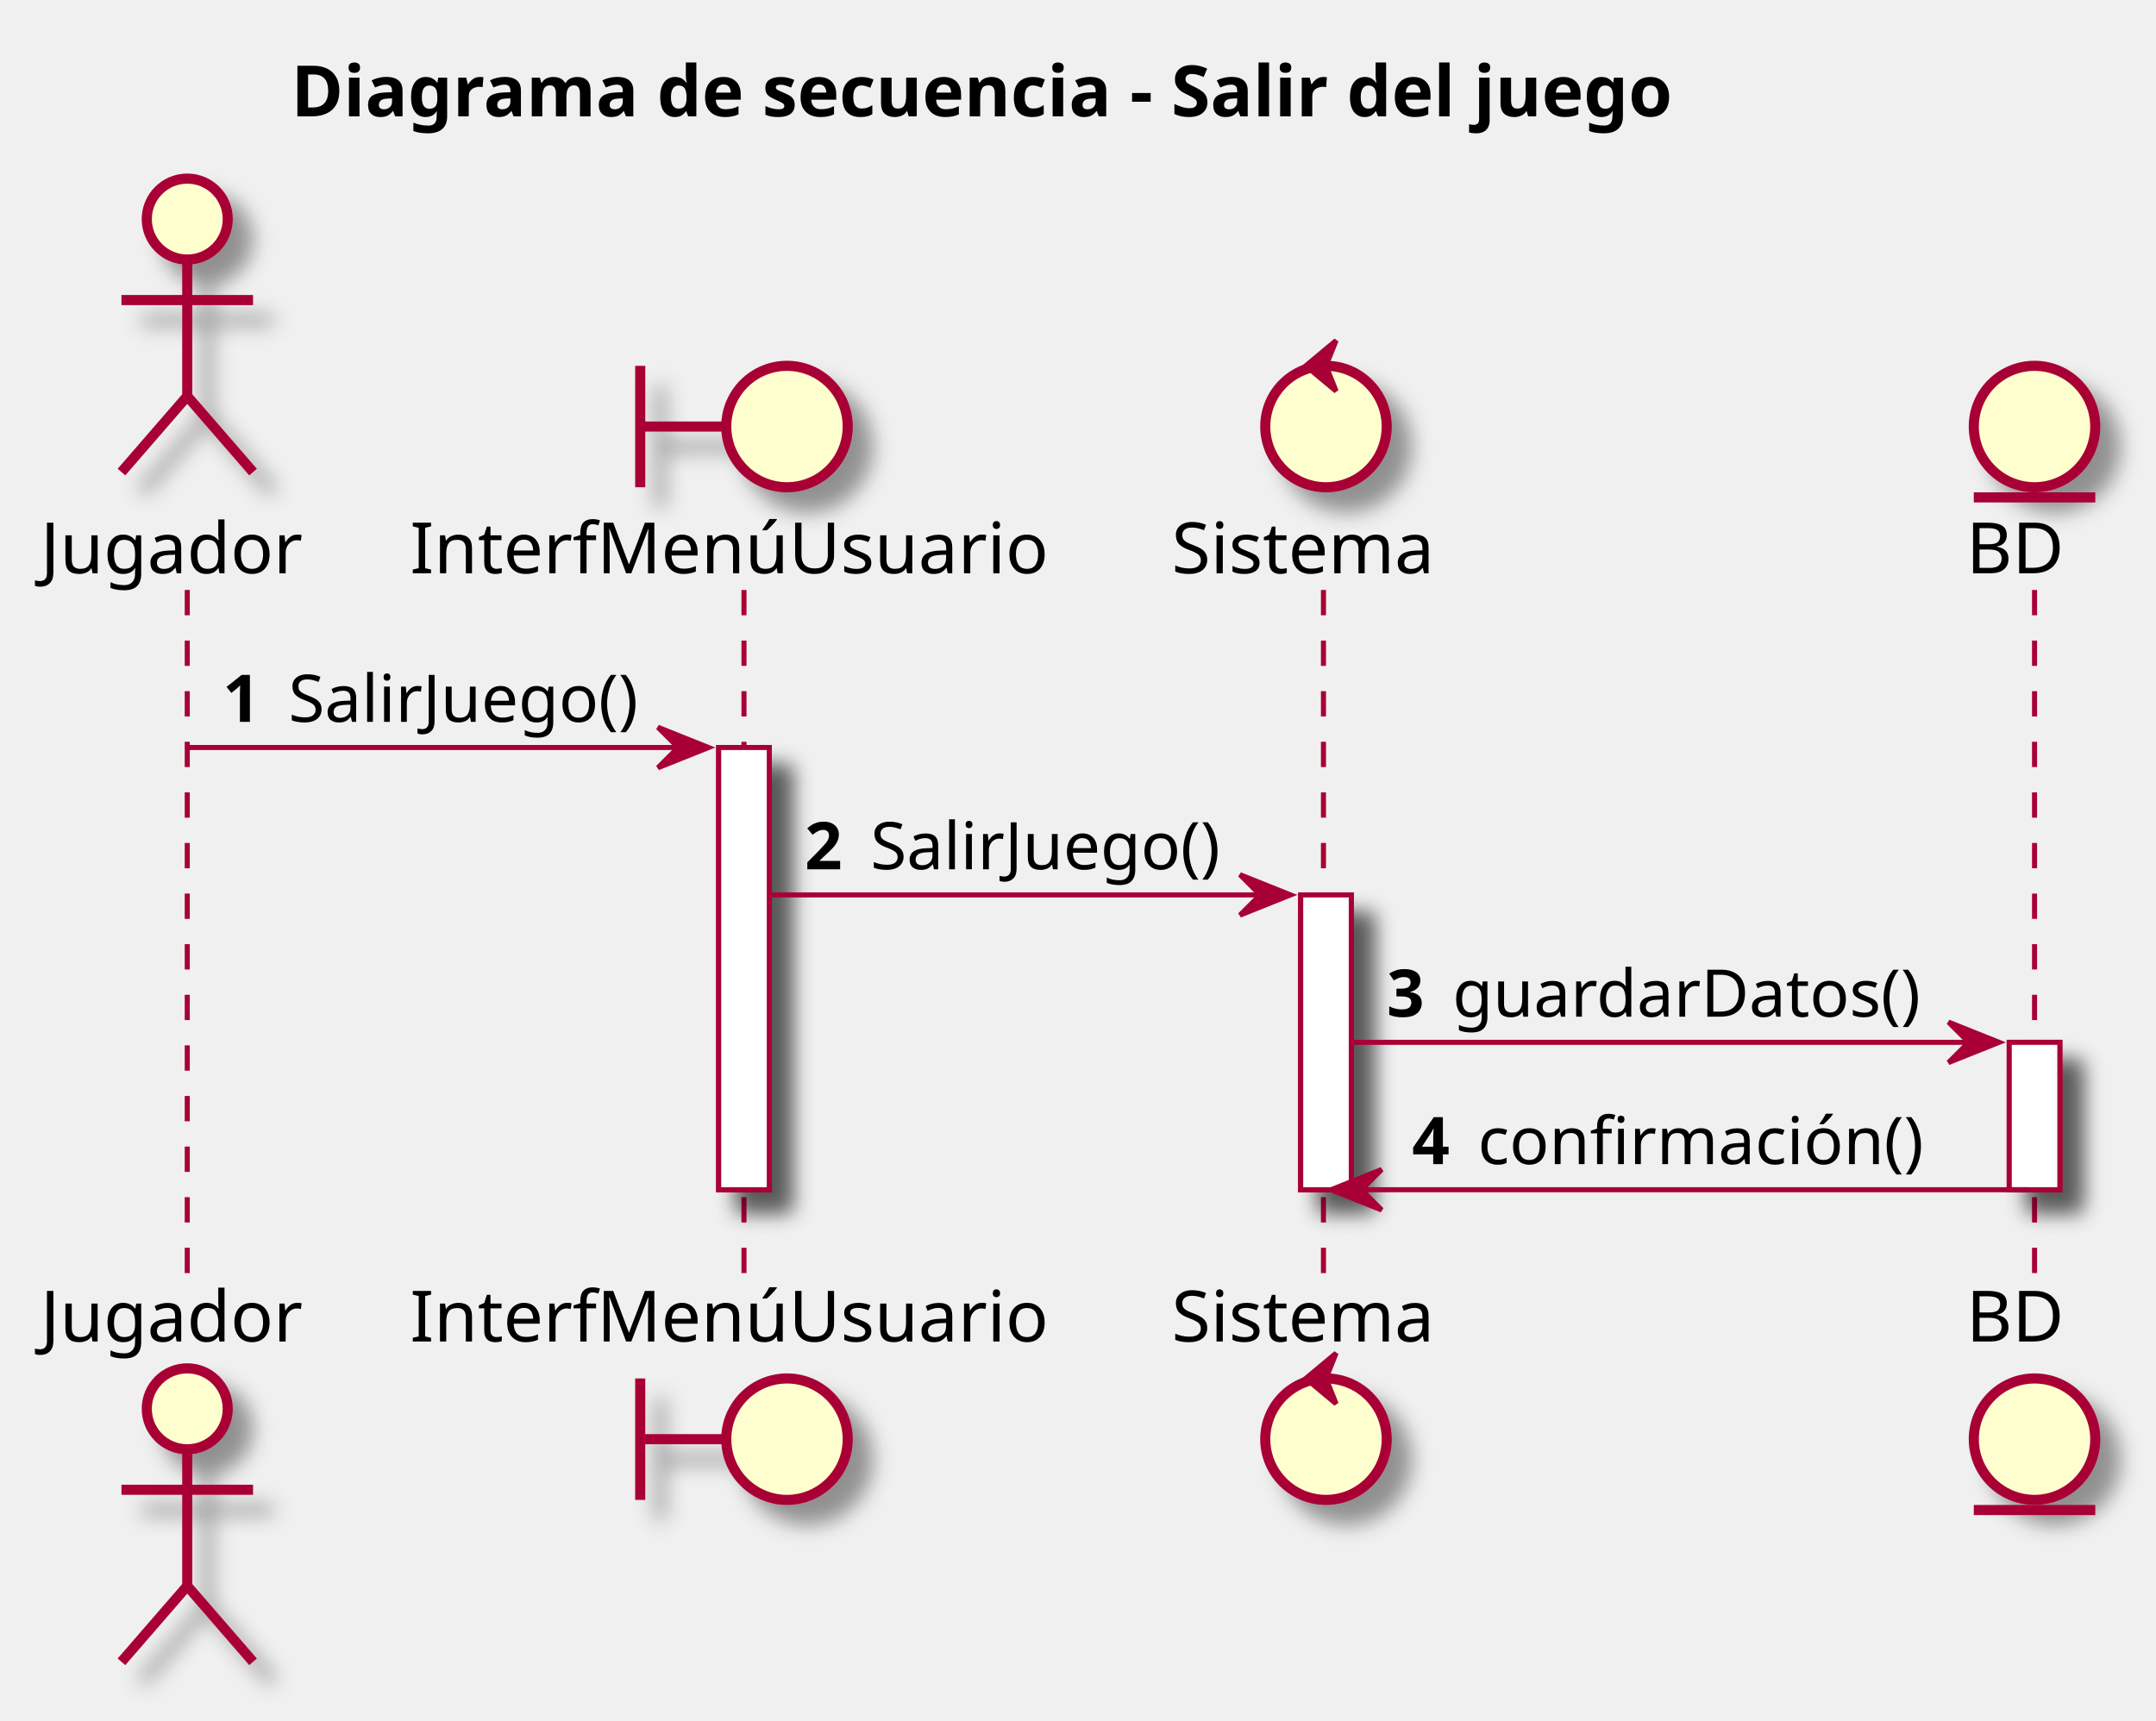
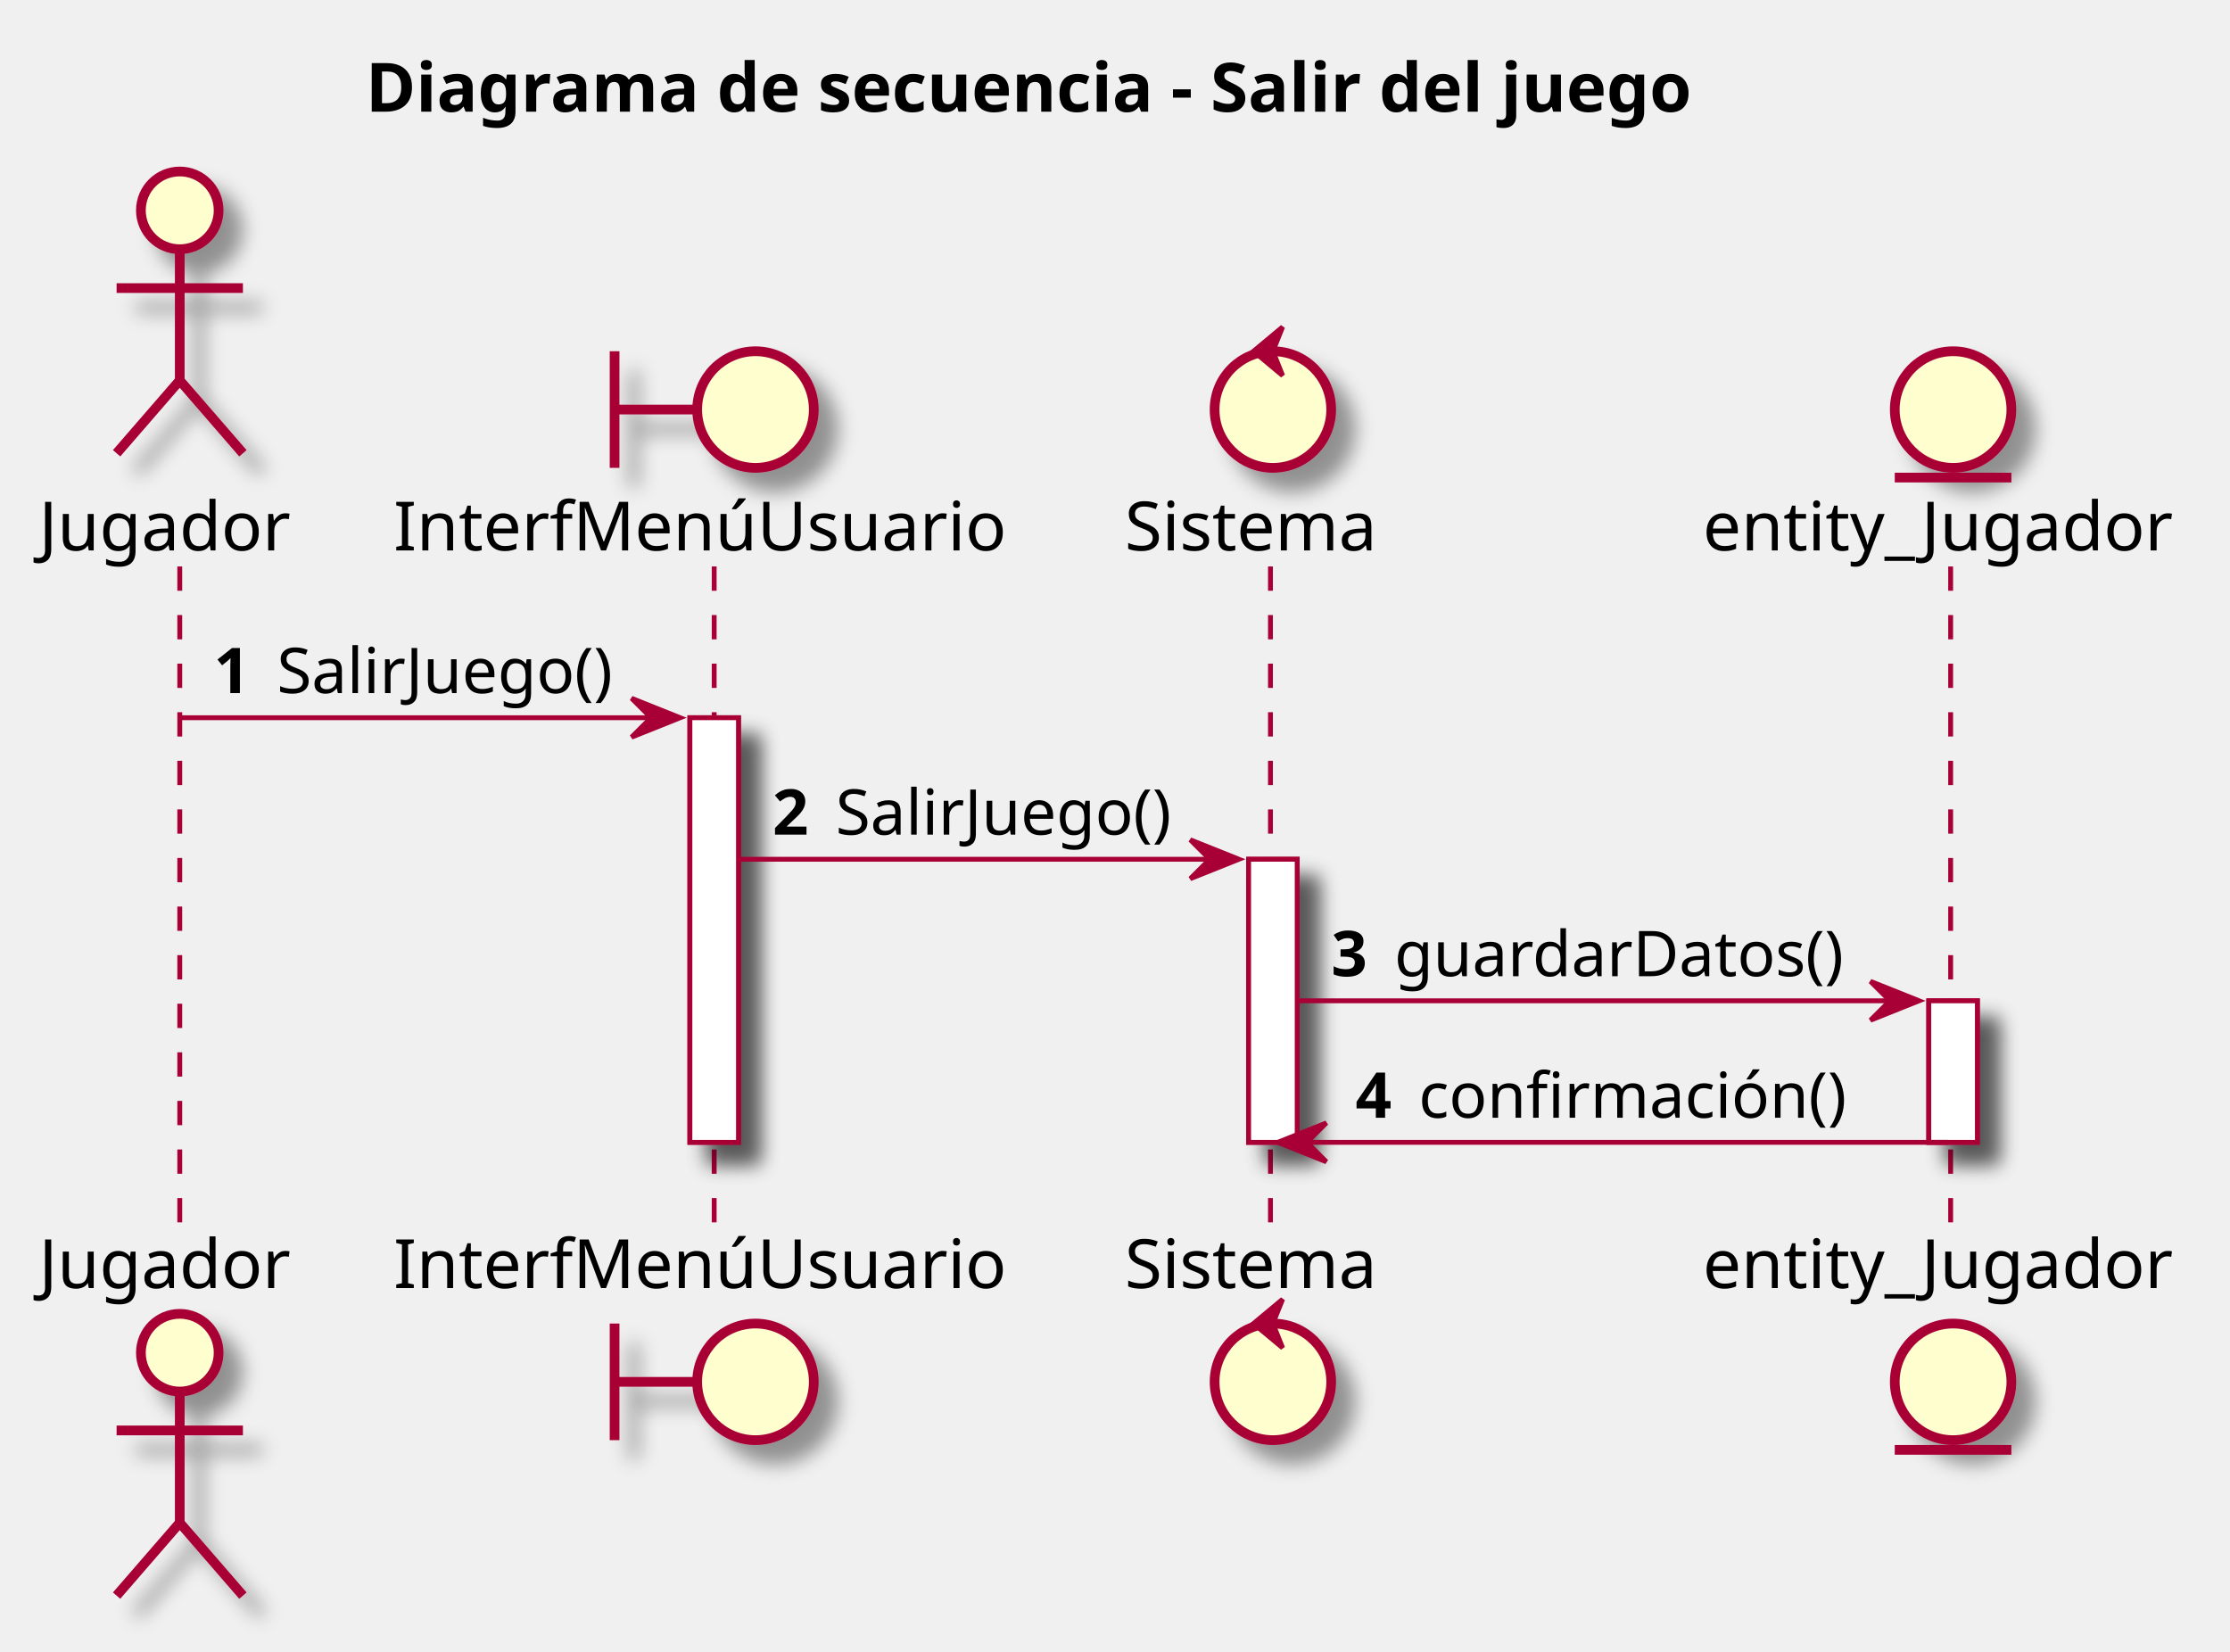
- <svg xmlns="http://www.w3.org/2000/svg" contentScriptType="application/ecmascript" contentStyleType="text/css" height="340px" preserveAspectRatio="none" style="width:426px;height:340px;" version="1.1" viewBox="0 0 426 340" width="426px" zoomAndPan="magnify">
+ <svg xmlns="http://www.w3.org/2000/svg" contentScriptType="application/ecmascript" contentStyleType="text/css" height="340px" preserveAspectRatio="none" style="width:459px;height:340px;" version="1.1" viewBox="0 0 459 340" width="459px" zoomAndPan="magnify">
  <defs>
-     <filter height="300%" id="f1t0y67pk54ltq" width="300%" x="-1" y="-1">
+     <filter height="300%" id="f148nqnvxb3fge" width="300%" x="-1" y="-1">
      <feGaussianBlur result="blurOut" stdDeviation="2.0" />
      <feColorMatrix in="blurOut" result="blurOut2" type="matrix" values="0 0 0 0 0 0 0 0 0 0 0 0 0 0 0 0 0 0 .4 0" />
      <feOffset dx="4.0" dy="4.0" in="blurOut2" result="blurOut3" />
      <feBlend in="SourceGraphic" in2="blurOut3" mode="normal" />
    </filter>
  </defs>
  <g>
-     <text fill="#000000" font-family="sans-serif" font-size="14" font-weight="bold" lengthAdjust="spacingAndGlyphs" textLength="311" x="57.5" y="22.995">Diagrama de secuencia - Salir del juego</text>
-     <rect fill="#FFFFFF" filter="url(#f1t0y67pk54ltq)" height="87.398" style="stroke: #A80036; stroke-width: 1.0;" width="10" x="142" y="147.727" />
-     <rect fill="#FFFFFF" filter="url(#f1t0y67pk54ltq)" height="58.266" style="stroke: #A80036; stroke-width: 1.0;" width="10" x="257" y="176.859" />
-     <rect fill="#FFFFFF" filter="url(#f1t0y67pk54ltq)" height="29.133" style="stroke: #A80036; stroke-width: 1.0;" width="10" x="397" y="205.992" />
+     <text fill="#000000" font-family="sans-serif" font-size="14" font-weight="bold" lengthAdjust="spacingAndGlyphs" textLength="311" x="75.25" y="22.995">Diagrama de secuencia - Salir del juego</text>
+     <rect fill="#FFFFFF" filter="url(#f148nqnvxb3fge)" height="87.398" style="stroke: #A80036; stroke-width: 1.0;" width="10" x="142" y="147.727" />
+     <rect fill="#FFFFFF" filter="url(#f148nqnvxb3fge)" height="58.266" style="stroke: #A80036; stroke-width: 1.0;" width="10" x="257" y="176.859" />
+     <rect fill="#FFFFFF" filter="url(#f148nqnvxb3fge)" height="29.133" style="stroke: #A80036; stroke-width: 1.0;" width="10" x="397" y="205.992" />
    <line style="stroke: #A80036; stroke-width: 1.0; stroke-dasharray: 5.0,5.0;" x1="37" x2="37" y1="116.594" y2="253.125" />
    <line style="stroke: #A80036; stroke-width: 1.0; stroke-dasharray: 5.0,5.0;" x1="147" x2="147" y1="116.594" y2="253.125" />
    <line style="stroke: #A80036; stroke-width: 1.0; stroke-dasharray: 5.0,5.0;" x1="261.5" x2="261.5" y1="116.594" y2="253.125" />
-     <line style="stroke: #A80036; stroke-width: 1.0; stroke-dasharray: 5.0,5.0;" x1="402" x2="402" y1="116.594" y2="253.125" />
+     <line style="stroke: #A80036; stroke-width: 1.0; stroke-dasharray: 5.0,5.0;" x1="401.5" x2="401.5" y1="116.594" y2="253.125" />
    <text fill="#000000" font-family="sans-serif" font-size="14" lengthAdjust="spacingAndGlyphs" textLength="52" x="8" y="113.292">Jugador</text>
-     <ellipse cx="37" cy="43.297" fill="#FEFECE" filter="url(#f1t0y67pk54ltq)" rx="8" ry="8" style="stroke: #A80036; stroke-width: 2.0;" />
-     <path d="M37,51.297 L37,78.297 M24,59.297 L50,59.297 M37,78.297 L24,93.297 M37,78.297 L50,93.297 " fill="none" filter="url(#f1t0y67pk54ltq)" style="stroke: #A80036; stroke-width: 2.0;" />
+     <ellipse cx="37" cy="43.297" fill="#FEFECE" filter="url(#f148nqnvxb3fge)" rx="8" ry="8" style="stroke: #A80036; stroke-width: 2.0;" />
+     <path d="M37,51.297 L37,78.297 M24,59.297 L50,59.297 M37,78.297 L24,93.297 M37,78.297 L50,93.297 " fill="none" filter="url(#f148nqnvxb3fge)" style="stroke: #A80036; stroke-width: 2.0;" />
    <text fill="#000000" font-family="sans-serif" font-size="14" lengthAdjust="spacingAndGlyphs" textLength="52" x="8" y="265.12">Jugador</text>
-     <ellipse cx="37" cy="278.422" fill="#FEFECE" filter="url(#f1t0y67pk54ltq)" rx="8" ry="8" style="stroke: #A80036; stroke-width: 2.0;" />
-     <path d="M37,286.422 L37,313.422 M24,294.422 L50,294.422 M37,313.422 L24,328.422 M37,313.422 L50,328.422 " fill="none" filter="url(#f1t0y67pk54ltq)" style="stroke: #A80036; stroke-width: 2.0;" />
+     <ellipse cx="37" cy="278.422" fill="#FEFECE" filter="url(#f148nqnvxb3fge)" rx="8" ry="8" style="stroke: #A80036; stroke-width: 2.0;" />
+     <path d="M37,286.422 L37,313.422 M24,294.422 L50,294.422 M37,313.422 L24,328.422 M37,313.422 L50,328.422 " fill="none" filter="url(#f148nqnvxb3fge)" style="stroke: #A80036; stroke-width: 2.0;" />
    <text fill="#000000" font-family="sans-serif" font-size="14" lengthAdjust="spacingAndGlyphs" textLength="126" x="81" y="113.292">InterfMenúUsuario</text>
-     <path d="M126.5,72.297 L126.5,96.297 M126.5,84.297 L143.5,84.297 " fill="none" filter="url(#f1t0y67pk54ltq)" style="stroke: #A80036; stroke-width: 2.0;" />
-     <ellipse cx="155.5" cy="84.297" fill="#FEFECE" filter="url(#f1t0y67pk54ltq)" rx="12" ry="12" style="stroke: #A80036; stroke-width: 2.0;" />
+     <path d="M126.5,72.297 L126.5,96.297 M126.5,84.297 L143.5,84.297 " fill="none" filter="url(#f148nqnvxb3fge)" style="stroke: #A80036; stroke-width: 2.0;" />
+     <ellipse cx="155.5" cy="84.297" fill="#FEFECE" filter="url(#f148nqnvxb3fge)" rx="12" ry="12" style="stroke: #A80036; stroke-width: 2.0;" />
    <text fill="#000000" font-family="sans-serif" font-size="14" lengthAdjust="spacingAndGlyphs" textLength="126" x="81" y="265.12">InterfMenúUsuario</text>
-     <path d="M126.5,272.422 L126.5,296.422 M126.5,284.422 L143.5,284.422 " fill="none" filter="url(#f1t0y67pk54ltq)" style="stroke: #A80036; stroke-width: 2.0;" />
-     <ellipse cx="155.5" cy="284.422" fill="#FEFECE" filter="url(#f1t0y67pk54ltq)" rx="12" ry="12" style="stroke: #A80036; stroke-width: 2.0;" />
+     <path d="M126.5,272.422 L126.5,296.422 M126.5,284.422 L143.5,284.422 " fill="none" filter="url(#f148nqnvxb3fge)" style="stroke: #A80036; stroke-width: 2.0;" />
+     <ellipse cx="155.5" cy="284.422" fill="#FEFECE" filter="url(#f148nqnvxb3fge)" rx="12" ry="12" style="stroke: #A80036; stroke-width: 2.0;" />
    <text fill="#000000" font-family="sans-serif" font-size="14" lengthAdjust="spacingAndGlyphs" textLength="55" x="231.5" y="113.292">Sistema</text>
-     <ellipse cx="262" cy="84.297" fill="#FEFECE" filter="url(#f1t0y67pk54ltq)" rx="12" ry="12" style="stroke: #A80036; stroke-width: 2.0;" />
+     <ellipse cx="262" cy="84.297" fill="#FEFECE" filter="url(#f148nqnvxb3fge)" rx="12" ry="12" style="stroke: #A80036; stroke-width: 2.0;" />
    <polygon fill="#A80036" points="258,72.297,264,67.297,262,72.297,264,77.297,258,72.297" style="stroke: #A80036; stroke-width: 1.0;" />
    <text fill="#000000" font-family="sans-serif" font-size="14" lengthAdjust="spacingAndGlyphs" textLength="55" x="231.5" y="265.12">Sistema</text>
-     <ellipse cx="262" cy="284.422" fill="#FEFECE" filter="url(#f1t0y67pk54ltq)" rx="12" ry="12" style="stroke: #A80036; stroke-width: 2.0;" />
+     <ellipse cx="262" cy="284.422" fill="#FEFECE" filter="url(#f148nqnvxb3fge)" rx="12" ry="12" style="stroke: #A80036; stroke-width: 2.0;" />
    <polygon fill="#A80036" points="258,272.422,264,267.422,262,272.422,264,277.422,258,272.422" style="stroke: #A80036; stroke-width: 1.0;" />
-     <text fill="#000000" font-family="sans-serif" font-size="14" lengthAdjust="spacingAndGlyphs" textLength="21" x="388.5" y="113.292">BD</text>
-     <ellipse cx="402" cy="84.297" fill="#FEFECE" filter="url(#f1t0y67pk54ltq)" rx="12" ry="12" style="stroke: #A80036; stroke-width: 2.0;" />
+     <text fill="#000000" font-family="sans-serif" font-size="14" lengthAdjust="spacingAndGlyphs" textLength="97" x="350.5" y="113.292">entity_Jugador</text>
+     <ellipse cx="402" cy="84.297" fill="#FEFECE" filter="url(#f148nqnvxb3fge)" rx="12" ry="12" style="stroke: #A80036; stroke-width: 2.0;" />
    <line style="stroke: #A80036; stroke-width: 2.0;" x1="390" x2="414" y1="98.297" y2="98.297" />
-     <text fill="#000000" font-family="sans-serif" font-size="14" lengthAdjust="spacingAndGlyphs" textLength="21" x="388.5" y="265.12">BD</text>
-     <ellipse cx="402" cy="284.422" fill="#FEFECE" filter="url(#f1t0y67pk54ltq)" rx="12" ry="12" style="stroke: #A80036; stroke-width: 2.0;" />
+     <text fill="#000000" font-family="sans-serif" font-size="14" lengthAdjust="spacingAndGlyphs" textLength="97" x="350.5" y="265.12">entity_Jugador</text>
+     <ellipse cx="402" cy="284.422" fill="#FEFECE" filter="url(#f148nqnvxb3fge)" rx="12" ry="12" style="stroke: #A80036; stroke-width: 2.0;" />
    <line style="stroke: #A80036; stroke-width: 2.0;" x1="390" x2="414" y1="298.422" y2="298.422" />
-     <rect fill="#FFFFFF" filter="url(#f1t0y67pk54ltq)" height="87.398" style="stroke: #A80036; stroke-width: 1.0;" width="10" x="142" y="147.727" />
-     <rect fill="#FFFFFF" filter="url(#f1t0y67pk54ltq)" height="58.266" style="stroke: #A80036; stroke-width: 1.0;" width="10" x="257" y="176.859" />
-     <rect fill="#FFFFFF" filter="url(#f1t0y67pk54ltq)" height="29.133" style="stroke: #A80036; stroke-width: 1.0;" width="10" x="397" y="205.992" />
+     <rect fill="#FFFFFF" filter="url(#f148nqnvxb3fge)" height="87.398" style="stroke: #A80036; stroke-width: 1.0;" width="10" x="142" y="147.727" />
+     <rect fill="#FFFFFF" filter="url(#f148nqnvxb3fge)" height="58.266" style="stroke: #A80036; stroke-width: 1.0;" width="10" x="257" y="176.859" />
+     <rect fill="#FFFFFF" filter="url(#f148nqnvxb3fge)" height="29.133" style="stroke: #A80036; stroke-width: 1.0;" width="10" x="397" y="205.992" />
    <polygon fill="#A80036" points="130,143.727,140,147.727,130,151.727,134,147.727" style="stroke: #A80036; stroke-width: 1.0;" />
    <line style="stroke: #A80036; stroke-width: 1.0;" x1="37" x2="136" y1="147.727" y2="147.727" />
    <text fill="#000000" font-family="sans-serif" font-size="13" font-weight="bold" lengthAdjust="spacingAndGlyphs" textLength="9" x="44" y="142.661">1</text>
    <text fill="#000000" font-family="sans-serif" font-size="13" lengthAdjust="spacingAndGlyphs" textLength="73" x="57" y="142.661">SalirJuego()</text>
    <polygon fill="#A80036" points="245,172.859,255,176.859,245,180.859,249,176.859" style="stroke: #A80036; stroke-width: 1.0;" />
    <line style="stroke: #A80036; stroke-width: 1.0;" x1="152" x2="251" y1="176.859" y2="176.859" />
    <text fill="#000000" font-family="sans-serif" font-size="13" font-weight="bold" lengthAdjust="spacingAndGlyphs" textLength="9" x="159" y="171.793">2</text>
    <text fill="#000000" font-family="sans-serif" font-size="13" lengthAdjust="spacingAndGlyphs" textLength="73" x="172" y="171.793">SalirJuego()</text>
    <polygon fill="#A80036" points="385,201.992,395,205.992,385,209.992,389,205.992" style="stroke: #A80036; stroke-width: 1.0;" />
    <line style="stroke: #A80036; stroke-width: 1.0;" x1="267" x2="391" y1="205.992" y2="205.992" />
    <text fill="#000000" font-family="sans-serif" font-size="13" font-weight="bold" lengthAdjust="spacingAndGlyphs" textLength="9" x="274" y="200.926">3</text>
    <text fill="#000000" font-family="sans-serif" font-size="13" lengthAdjust="spacingAndGlyphs" textLength="98" x="287" y="200.926">guardarDatos()</text>
    <polygon fill="#A80036" points="273,231.125,263,235.125,273,239.125,269,235.125" style="stroke: #A80036; stroke-width: 1.0;" />
    <line style="stroke: #A80036; stroke-width: 1.0;" x1="267" x2="401" y1="235.125" y2="235.125" />
    <text fill="#000000" font-family="sans-serif" font-size="13" font-weight="bold" lengthAdjust="spacingAndGlyphs" textLength="9" x="279" y="230.059">4</text>
    <text fill="#000000" font-family="sans-serif" font-size="13" lengthAdjust="spacingAndGlyphs" textLength="92" x="292" y="230.059">confirmación()</text>
  </g>
</svg>
